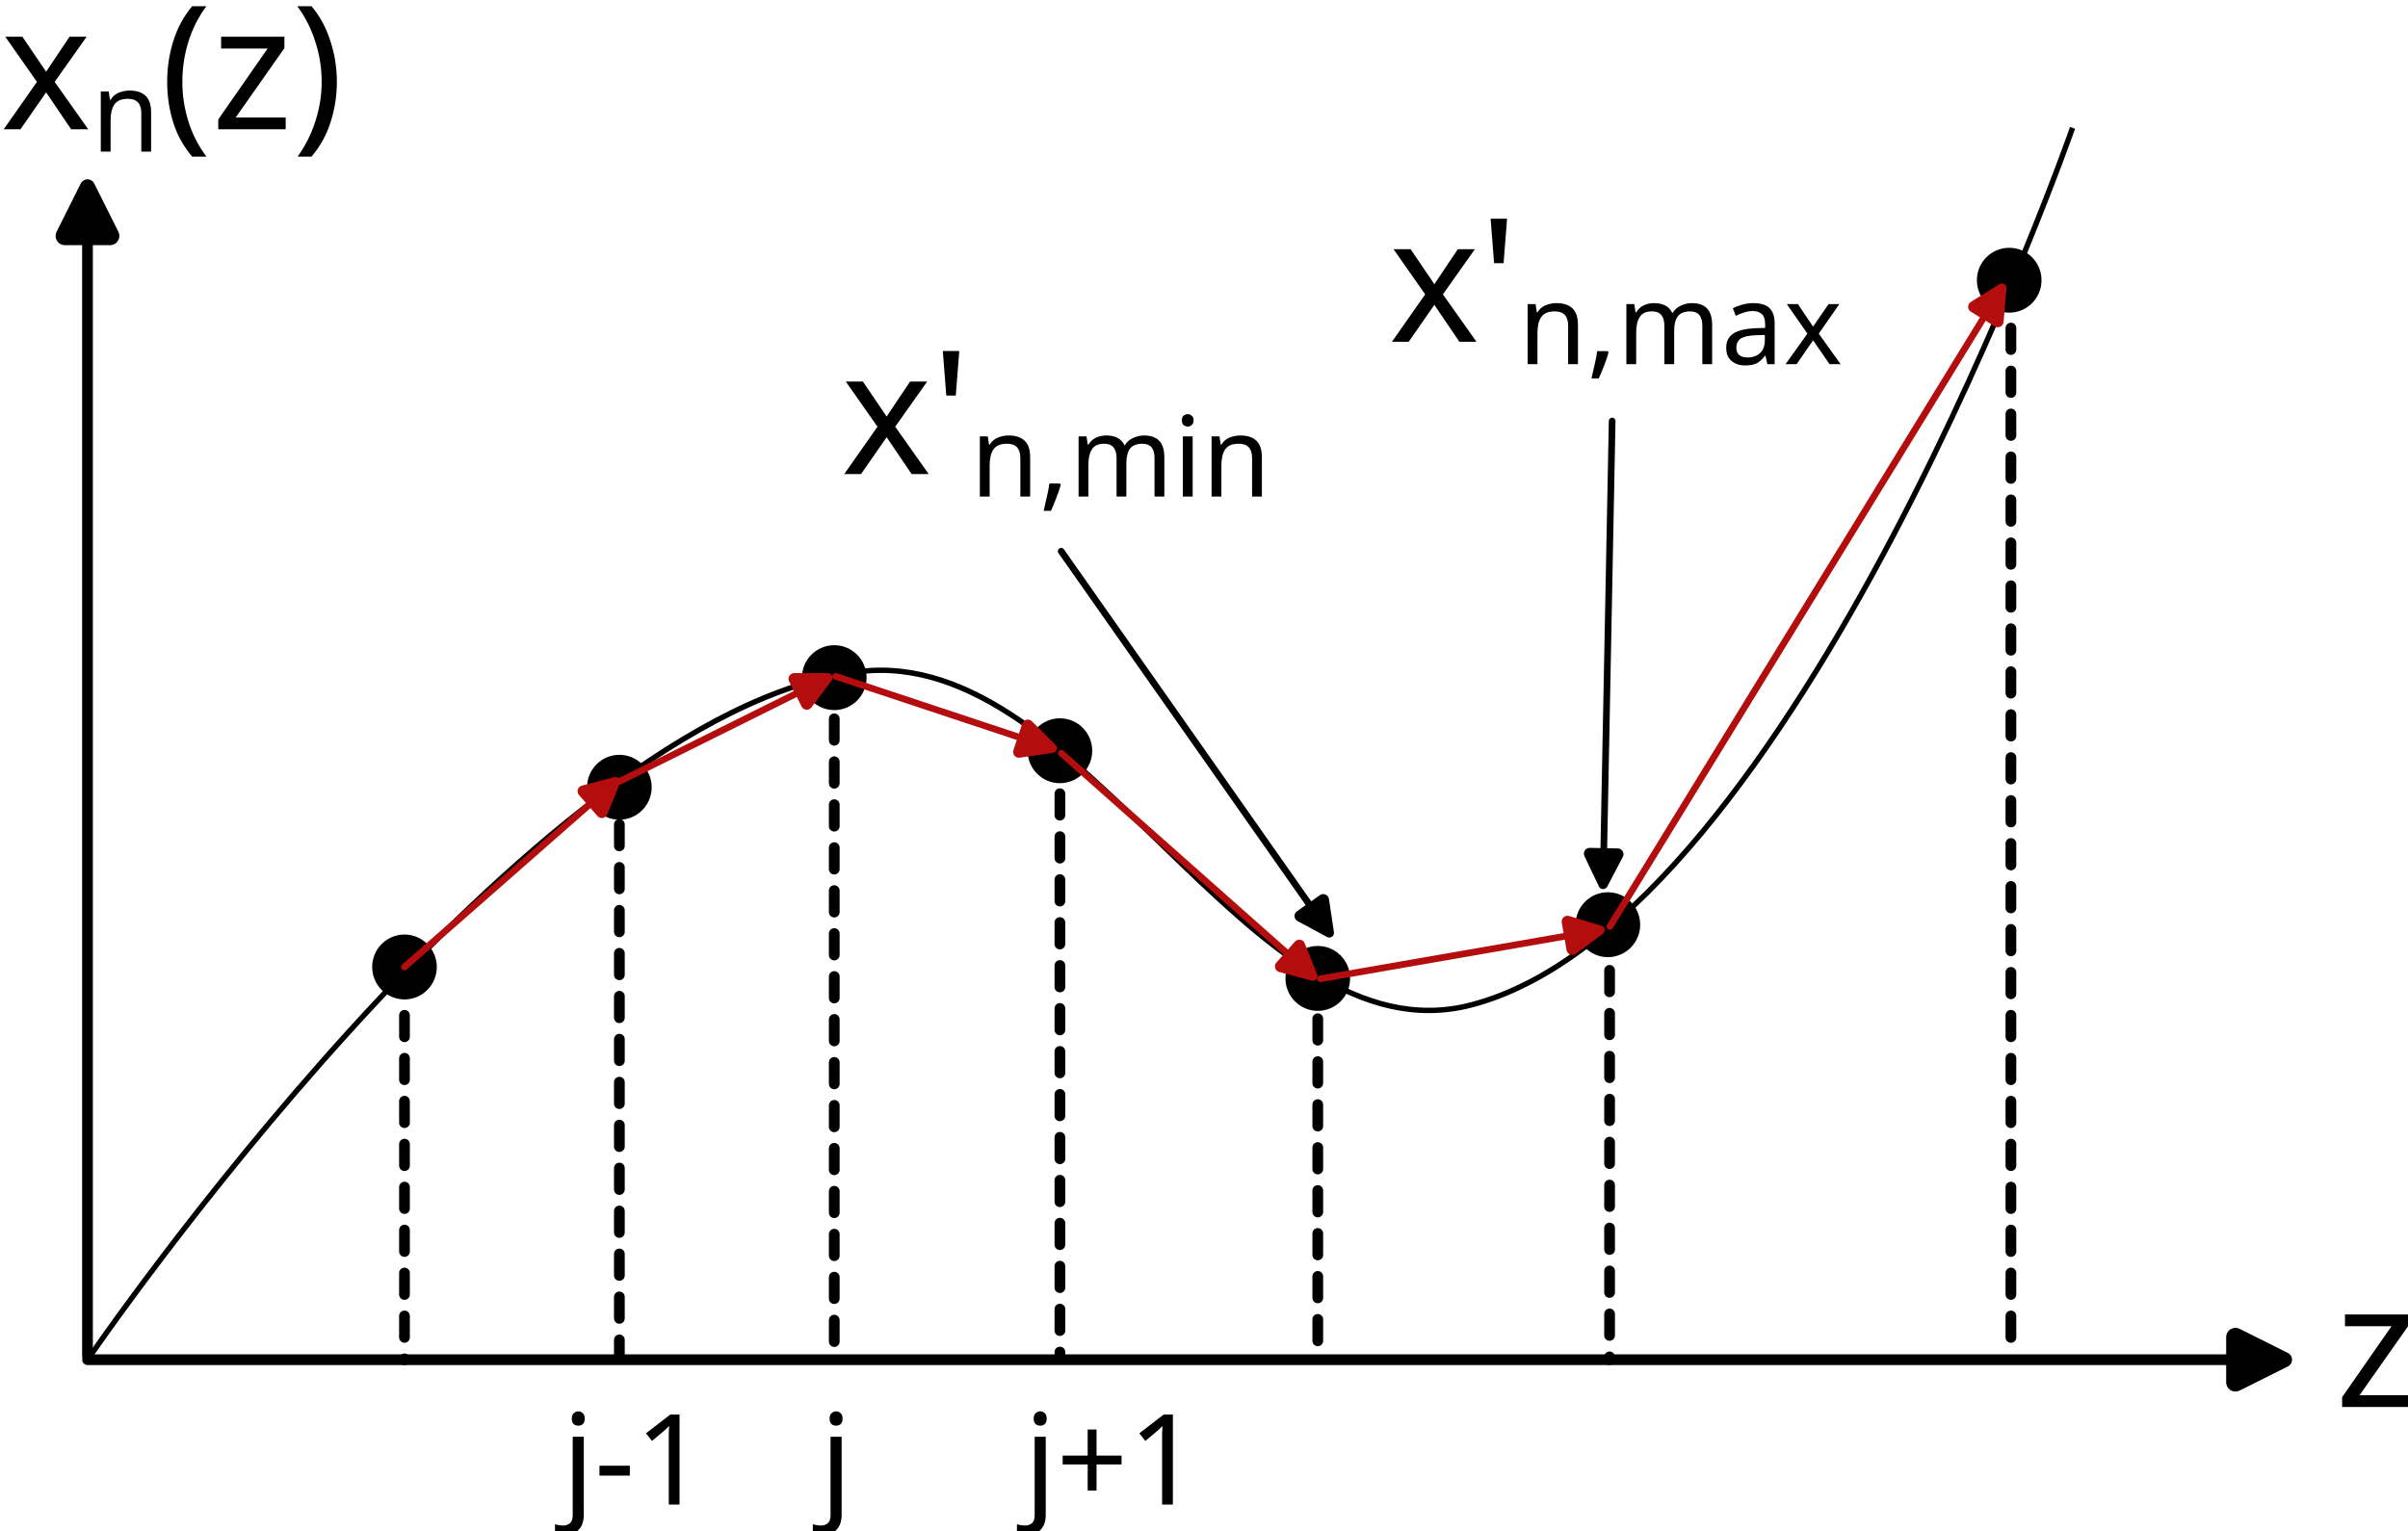
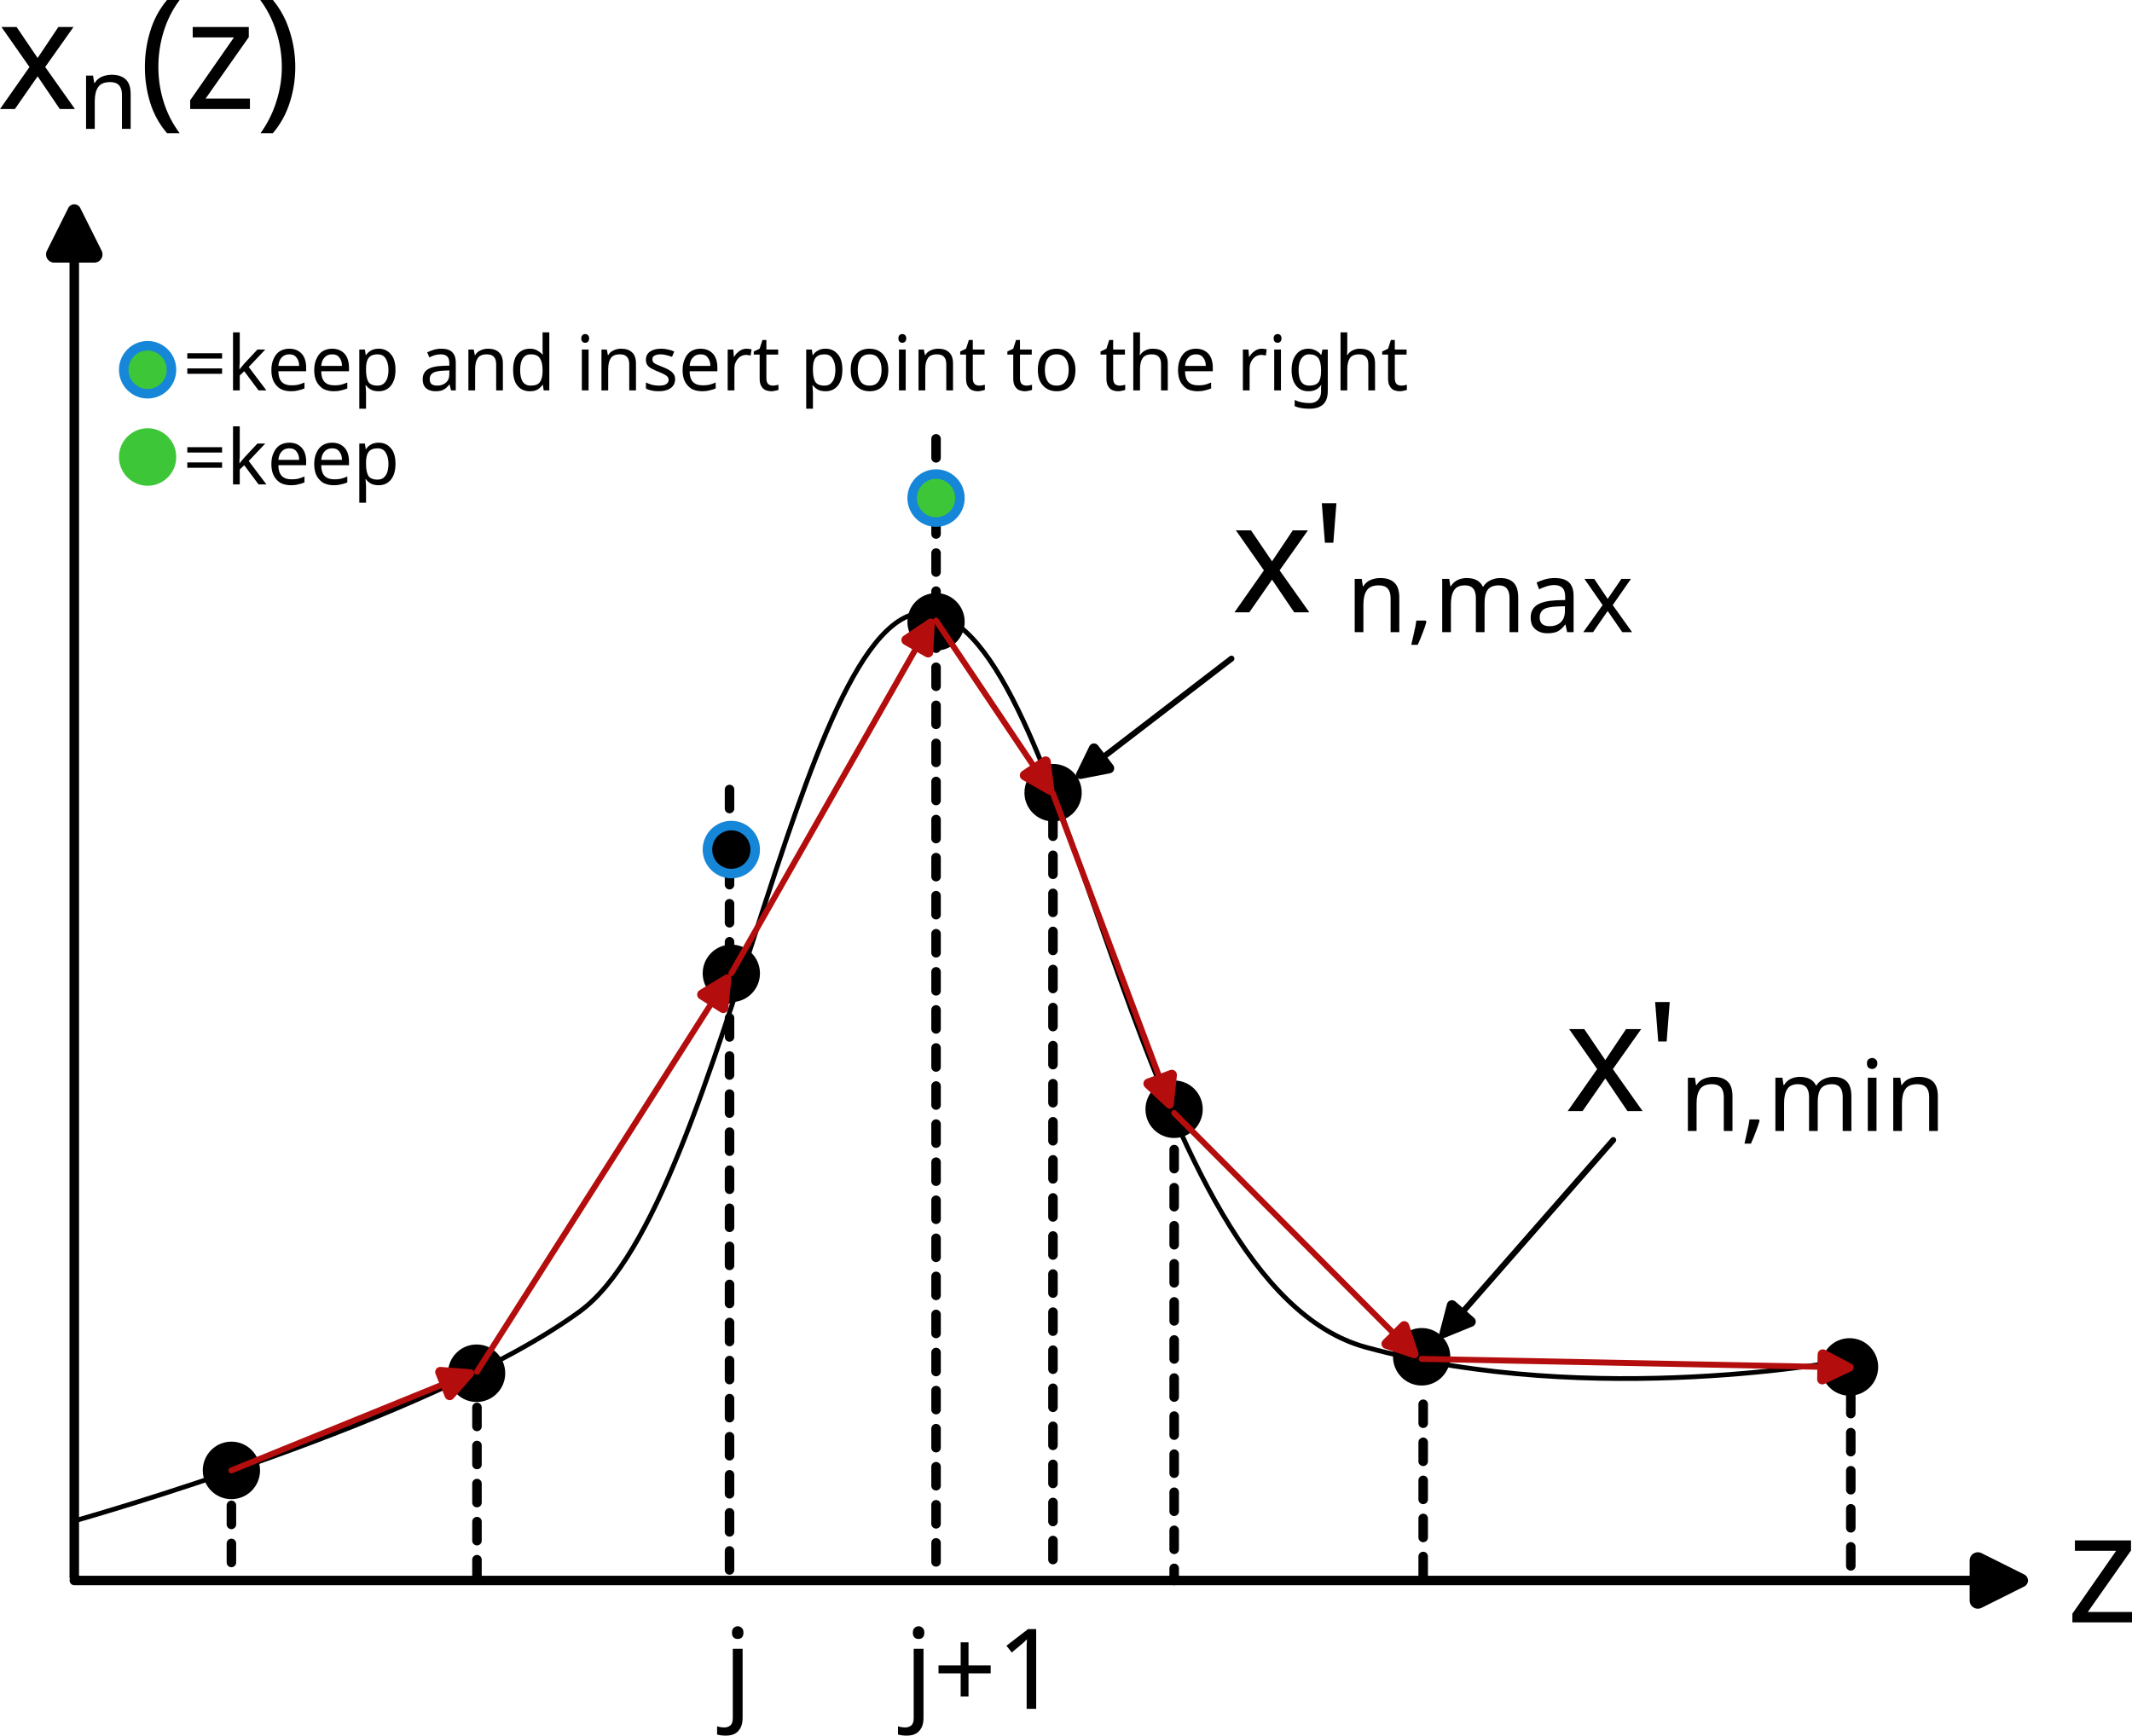
- <svg xmlns="http://www.w3.org/2000/svg" width="118.593mm" height="75.416mm" viewBox="0 0 118.593 75.416" version="1.1" id="svg1">
+ <svg xmlns="http://www.w3.org/2000/svg" width="118.481mm" height="96.476mm" viewBox="0 0 118.481 96.476" version="1.1" id="svg1">
  <defs id="defs1">
    <marker style="overflow:visible" id="RoundedArrow" refX="0" refY="0" orient="auto-start-reverse" markerWidth="1" markerHeight="1" viewBox="0 0 1 1" preserveAspectRatio="xMidYMid">
      <path transform="scale(0.7)" d="m -0.211,-4.106 6.422,3.211 a 1,1 90 0 1 0,1.789 L -0.211,4.106 A 1.236,1.236 31.717 0 1 -2,3 v -6 a 1.236,1.236 148.283 0 1 1.789,-1.106 z" style="fill:context-stroke;fill-rule:evenodd;stroke:none" id="path8" />
    </marker>
    <marker style="overflow:visible" id="RoundedArrow-1" refX="0" refY="0" orient="auto-start-reverse" markerWidth="1" markerHeight="1" viewBox="0 0 1 1" preserveAspectRatio="xMidYMid">
      <path transform="scale(0.7)" d="m -0.211,-4.106 6.422,3.211 a 1,1 90 0 1 0,1.789 L -0.211,4.106 A 1.236,1.236 31.717 0 1 -2,3 v -6 a 1.236,1.236 148.283 0 1 1.789,-1.106 z" style="fill:context-stroke;fill-rule:evenodd;stroke:none" id="path8-8" />
    </marker>
    <marker style="overflow:visible" id="RoundedArrow-8" refX="0" refY="0" orient="auto-start-reverse" markerWidth="1" markerHeight="1" viewBox="0 0 1 1" preserveAspectRatio="xMidYMid">
      <path transform="scale(0.7)" d="m -0.211,-4.106 6.422,3.211 a 1,1 90 0 1 0,1.789 L -0.211,4.106 A 1.236,1.236 31.717 0 1 -2,3 v -6 a 1.236,1.236 148.283 0 1 1.789,-1.106 z" style="fill:context-stroke;fill-rule:evenodd;stroke:none" id="path8-87" />
    </marker>
    <marker style="overflow:visible" id="RoundedArrow-8-2" refX="0" refY="0" orient="auto-start-reverse" markerWidth="1" markerHeight="1" viewBox="0 0 1 1" preserveAspectRatio="xMidYMid">
      <path transform="scale(0.7)" d="m -0.211,-4.106 6.422,3.211 a 1,1 90 0 1 0,1.789 L -0.211,4.106 A 1.236,1.236 31.717 0 1 -2,3 v -6 a 1.236,1.236 148.283 0 1 1.789,-1.106 z" style="fill:context-stroke;fill-rule:evenodd;stroke:none" id="path8-87-1" />
    </marker>
    <marker style="overflow:visible" id="RoundedArrow-8-2-9" refX="0" refY="0" orient="auto-start-reverse" markerWidth="1" markerHeight="1" viewBox="0 0 1 1" preserveAspectRatio="xMidYMid">
      <path transform="scale(0.7)" d="m -0.211,-4.106 6.422,3.211 a 1,1 90 0 1 0,1.789 L -0.211,4.106 A 1.236,1.236 31.717 0 1 -2,3 v -6 a 1.236,1.236 148.283 0 1 1.789,-1.106 z" style="fill:context-stroke;fill-rule:evenodd;stroke:none" id="path8-87-1-3" />
    </marker>
    <marker style="overflow:visible" id="RoundedArrow-8-2-9-8" refX="0" refY="0" orient="auto-start-reverse" markerWidth="1" markerHeight="1" viewBox="0 0 1 1" preserveAspectRatio="xMidYMid">
      <path transform="scale(0.7)" d="m -0.211,-4.106 6.422,3.211 a 1,1 90 0 1 0,1.789 L -0.211,4.106 A 1.236,1.236 31.717 0 1 -2,3 v -6 a 1.236,1.236 148.283 0 1 1.789,-1.106 z" style="fill:context-stroke;fill-rule:evenodd;stroke:none" id="path8-87-1-3-3" />
    </marker>
    <marker style="overflow:visible" id="RoundedArrow-8-2-9-6" refX="0" refY="0" orient="auto-start-reverse" markerWidth="1" markerHeight="1" viewBox="0 0 1 1" preserveAspectRatio="xMidYMid">
      <path transform="scale(0.7)" d="m -0.211,-4.106 6.422,3.211 a 1,1 90 0 1 0,1.789 L -0.211,4.106 A 1.236,1.236 31.717 0 1 -2,3 v -6 a 1.236,1.236 148.283 0 1 1.789,-1.106 z" style="fill:context-stroke;fill-rule:evenodd;stroke:none" id="path8-87-1-3-9" />
    </marker>
    <marker style="overflow:visible" id="RoundedArrow-81" refX="0" refY="0" orient="auto-start-reverse" markerWidth="1" markerHeight="1" viewBox="0 0 1 1" preserveAspectRatio="xMidYMid">
      <path transform="scale(0.7)" d="m -0.211,-4.106 6.422,3.211 a 1,1 90 0 1 0,1.789 L -0.211,4.106 A 1.236,1.236 31.717 0 1 -2,3 v -6 a 1.236,1.236 148.283 0 1 1.789,-1.106 z" style="fill:context-stroke;fill-rule:evenodd;stroke:none" id="path8-0" />
    </marker>
+     <marker style="overflow:visible" id="RoundedArrow-8-2-9-6-6" refX="0" refY="0" orient="auto-start-reverse" markerWidth="1" markerHeight="1" viewBox="0 0 1 1" preserveAspectRatio="xMidYMid">
+       <path transform="scale(0.7)" d="m -0.211,-4.106 6.422,3.211 a 1,1 90 0 1 0,1.789 L -0.211,4.106 A 1.236,1.236 31.717 0 1 -2,3 v -6 a 1.236,1.236 148.283 0 1 1.789,-1.106 z" style="fill:context-stroke;fill-rule:evenodd;stroke:none" id="path8-87-1-3-9-2" />
+     </marker>
  </defs>
-   <g id="layer1" transform="translate(-53.45519,-240.7616)">
-     <path style="fill:none;stroke:#000000;stroke-width:0.529;stroke-linecap:round;stroke-linejoin:round;stroke-miterlimit:4;stroke-dasharray:1.058, 1.058;stroke-dashoffset:0;stroke-opacity:1" d="m 73.376,288.664 v 19.084" id="path2985-9-8-0-4-1" />
-     <path style="fill:none;stroke:#000000;stroke-width:0.529;stroke-linecap:round;stroke-linejoin:round;stroke-miterlimit:4;stroke-dasharray:1.058, 1.058;stroke-dashoffset:0;stroke-opacity:1" d="m 83.959,279.262 v 28.221" id="path2985-9-8-0-4-3-2" />
-     <path style="fill:none;stroke:#000000;stroke-width:0.529;stroke-linecap:round;stroke-linejoin:round;stroke-miterlimit:4;stroke-dasharray:1.058, 1.058;stroke-dashoffset:0;stroke-opacity:1" d="m 94.542,274.057 v 33.691" id="path2985-9-8-0-4-3-6-0" />
-     <path style="fill:none;stroke:#000000;stroke-width:0.529;stroke-linecap:round;stroke-linejoin:round;stroke-miterlimit:4;stroke-dasharray:1.058, 1.058;stroke-dashoffset:0;stroke-opacity:1" d="m 105.655,277.747 v 29.736" id="path2985-9-8-0-4-3-6-8-1" />
-     <path style="fill:none;stroke:#000000;stroke-width:0.529;stroke-linecap:round;stroke-linejoin:round;stroke-miterlimit:4;stroke-dasharray:1.058, 1.058;stroke-dashoffset:0;stroke-opacity:1" d="m 118.355,288.832 v 18.652" id="path2985-9-8-0-4-3-6-8-9-3" />
-     <path style="fill:none;stroke:#000000;stroke-width:0.529;stroke-linecap:round;stroke-linejoin:round;stroke-miterlimit:4;stroke-dasharray:1.058, 1.058;stroke-dashoffset:0;stroke-opacity:1" d="m 132.726,286.449 v 21.299" id="path2985-9-8-0-4-3-6-8-9-6-0" />
-     <path style="fill:none;stroke:#000000;stroke-width:0.329;stroke-linecap:round;stroke-linejoin:round;stroke-miterlimit:4;stroke-dasharray:none;stroke-dashoffset:0;stroke-opacity:1;marker-start:url(#RoundedArrow)" d="m 132.433,283.006 0.42,-21.503" id="path2985-9-8-0-4-3-6-8-9-6-0-3" />
-     <path style="fill:none;stroke:#000000;stroke-width:0.329;stroke-linecap:round;stroke-linejoin:round;stroke-miterlimit:4;stroke-dasharray:none;stroke-dashoffset:0;stroke-opacity:1;marker-start:url(#RoundedArrow-81)" d="M 118.16,285.635 105.719,267.919" id="path2985-9-8-0-4-3-6-8-9-6-0-3-5" />
+   <g id="layer1" transform="translate(-53.63607,-219.9006)">
+     <path style="fill:none;stroke:#000000;stroke-width:0.265px;stroke-linecap:butt;stroke-linejoin:miter;stroke-opacity:1" d="m 57.8,304.426 c 0,0 19.669,-5.523 28.047,-11.625 8.377,-6.102 12.458,-41.682 20.104,-38.673 7.646,3.009 10.923,37.197 23.59,40.656 12.667,3.459 26.854,0.694 26.854,0.694" id="path1" />
+     <path style="fill:none;stroke:#000000;stroke-width:0.529;stroke-linecap:round;stroke-linejoin:round;stroke-miterlimit:4;stroke-dasharray:1.058, 1.058;stroke-dashoffset:0;stroke-opacity:1" d="m 66.496,301.456 v 6.087" id="path2985-9-8-0-4-1" />
+     <path style="fill:none;stroke:#000000;stroke-width:0.529;stroke-linecap:round;stroke-linejoin:round;stroke-miterlimit:4;stroke-dasharray:1.058, 1.058;stroke-dashoffset:0;stroke-opacity:1" d="m 80.143,296.012 v 11.812" id="path2985-9-8-0-4-3-2" />
+     <path style="fill:none;stroke:#000000;stroke-width:0.529;stroke-linecap:round;stroke-linejoin:round;stroke-miterlimit:4;stroke-dasharray:1.058, 1.058;stroke-dashoffset:0;stroke-opacity:1" d="m 94.178,263.784 v 43.749" id="path2985-9-8-0-4-3-6-0" />
+     <path style="fill:none;stroke:#000000;stroke-width:0.529;stroke-linecap:round;stroke-linejoin:round;stroke-miterlimit:4;stroke-dasharray:1.058, 1.058;stroke-dashoffset:0;stroke-opacity:1" d="m 105.655,244.292 v 63.188" id="path2985-9-8-0-4-3-6-8-1" />
+     <path style="fill:none;stroke:#000000;stroke-width:0.529;stroke-linecap:round;stroke-linejoin:round;stroke-miterlimit:4;stroke-dasharray:1.058, 1.058;stroke-dashoffset:0;stroke-opacity:1" d="m 118.888,281.682 v 26.066" id="path2985-9-8-0-4-3-6-8-9-3" />
+     <path style="fill:none;stroke:#000000;stroke-width:0.529;stroke-linecap:round;stroke-linejoin:round;stroke-miterlimit:4;stroke-dasharray:1.058, 1.058;stroke-dashoffset:0.741;stroke-opacity:1" d="m 112.152,263.948 v 43.59" id="path2985-9-8-0-4-3-6-8-9-3-3" />
+     <path style="fill:none;stroke:#000000;stroke-width:0.529;stroke-linecap:round;stroke-linejoin:round;stroke-miterlimit:4;stroke-dasharray:1.058, 1.058;stroke-dashoffset:0;stroke-opacity:1" d="m 132.726,297.95 v 9.939" id="path2985-9-8-0-4-3-6-8-9-6-0" />
+     <path style="fill:none;stroke:#000000;stroke-width:0.329;stroke-linecap:round;stroke-linejoin:round;stroke-miterlimit:4;stroke-dasharray:none;stroke-dashoffset:0;stroke-opacity:1;marker-start:url(#RoundedArrow)" d="m 134.728,293.04 8.559,-9.774" id="path2985-9-8-0-4-3-6-8-9-6-0-3" />
+     <path style="fill:none;stroke:#000000;stroke-width:0.329;stroke-linecap:round;stroke-linejoin:round;stroke-miterlimit:4;stroke-dasharray:none;stroke-dashoffset:0;stroke-opacity:1;marker-start:url(#RoundedArrow-81)" d="m 114.711,262.161 7.361,-5.653" id="path2985-9-8-0-4-3-6-8-9-6-0-3-5" />
    <text id="text4421-6-2-2-1-1-5-0-9-3" y="314.091" x="94.067" style="font-style:normal;font-variant:normal;font-weight:normal;font-stretch:normal;font-size:1.862px;line-height:0%;font-family:'Century Gothic';-inkscape-font-specification:'Century Gothic';letter-spacing:0px;word-spacing:0px;fill:#000000;fill-opacity:1;stroke:none;stroke-width:0.548" xml:space="preserve" transform="scale(0.9974829,1.002523)">
      <tspan y="314.091" x="94.067" id="tspan4423-1-3-2-6-1-8-8-0-1" style="font-size:6.208px;line-height:1.25;stroke-width:0.548">j</tspan>
    </text>
-     <ellipse style="fill:#000000;fill-opacity:1;fill-rule:evenodd;stroke:#000000;stroke-width:0.529;stroke-linecap:round;stroke-linejoin:round;stroke-miterlimit:4;stroke-dasharray:none;stroke-dashoffset:0;stroke-opacity:1" id="path3755-74-0-9-8-4-2-1-44" cx="73.376" cy="288.4" rx="1.327" ry="1.334" />
-     <ellipse style="fill:#000000;fill-opacity:1;fill-rule:evenodd;stroke:#000000;stroke-width:0.529;stroke-linecap:round;stroke-linejoin:round;stroke-miterlimit:4;stroke-dasharray:none;stroke-dashoffset:0;stroke-opacity:1" id="path3755-74-0-9-8-4-2-1-4-4" cx="83.959" cy="279.546" rx="1.327" ry="1.334" />
-     <ellipse style="fill:#000000;fill-opacity:1;fill-rule:evenodd;stroke:#000000;stroke-width:0.529;stroke-linecap:round;stroke-linejoin:round;stroke-miterlimit:4;stroke-dasharray:none;stroke-dashoffset:0;stroke-opacity:1" id="path3755-74-0-9-8-4-2-1-4-6-4" cx="94.542" cy="274.146" rx="1.327" ry="1.334" />
-     <ellipse style="fill:#000000;fill-opacity:1;fill-rule:evenodd;stroke:#000000;stroke-width:0.529;stroke-linecap:round;stroke-linejoin:round;stroke-miterlimit:4;stroke-dasharray:none;stroke-dashoffset:0;stroke-opacity:1" id="path3755-74-0-9-8-4-2-1-4-6-3-3" cx="105.655" cy="277.747" rx="1.327" ry="1.334" />
-     <ellipse style="fill:#000000;fill-opacity:1;fill-rule:evenodd;stroke:#000000;stroke-width:0.529;stroke-linecap:round;stroke-linejoin:round;stroke-miterlimit:4;stroke-dasharray:none;stroke-dashoffset:0;stroke-opacity:1" id="path3755-74-0-9-8-4-2-1-4-6-3-9-1" cx="118.355" cy="288.963" rx="1.327" ry="1.334" />
-     <ellipse style="fill:#000000;fill-opacity:1;fill-rule:evenodd;stroke:#000000;stroke-width:0.529;stroke-linecap:round;stroke-linejoin:round;stroke-miterlimit:4;stroke-dasharray:none;stroke-dashoffset:0;stroke-opacity:1" id="path3755-74-0-9-8-4-2-1-4-6-3-9-0-8" cx="132.642" cy="286.317" rx="1.327" ry="1.334" />
-     <path style="fill:none;stroke:#000000;stroke-width:0.529;stroke-linecap:round;stroke-linejoin:round;stroke-miterlimit:4;stroke-dasharray:1.058, 1.058;stroke-dashoffset:0;stroke-opacity:1" d="m 152.492,254.808 v 52.411" id="path2985-9-8-0-4-3-6-8-9-6-9-7" />
-     <ellipse style="fill:#000000;fill-opacity:1;fill-rule:evenodd;stroke:#000000;stroke-width:0.529;stroke-linecap:round;stroke-linejoin:round;stroke-miterlimit:4;stroke-dasharray:none;stroke-dashoffset:0;stroke-opacity:1" id="path3755-74-0-9-8-4-2-1-4-6-3-9-0-3-4" cx="152.408" cy="254.567" rx="1.327" ry="1.334" />
+     <ellipse style="fill:#000000;fill-opacity:1;fill-rule:evenodd;stroke:#000000;stroke-width:0.529;stroke-linecap:round;stroke-linejoin:round;stroke-miterlimit:4;stroke-dasharray:none;stroke-dashoffset:0;stroke-opacity:1" id="path3755-74-0-9-8-4-2-1-44" cx="66.496" cy="301.629" rx="1.327" ry="1.334" />
+     <ellipse style="fill:#000000;fill-opacity:1;fill-rule:evenodd;stroke:#000000;stroke-width:0.529;stroke-linecap:round;stroke-linejoin:round;stroke-miterlimit:4;stroke-dasharray:none;stroke-dashoffset:0;stroke-opacity:1" id="path3755-74-0-9-8-4-2-1-4-4" cx="80.122" cy="296.228" rx="1.327" ry="1.334" />
+     <ellipse style="fill:#000000;fill-opacity:1;fill-rule:evenodd;stroke:#000000;stroke-width:0.529;stroke-linecap:round;stroke-linejoin:round;stroke-miterlimit:4;stroke-dasharray:none;stroke-dashoffset:0;stroke-opacity:1" id="path3755-74-0-9-8-4-2-1-4-6-4" cx="94.278" cy="274.002" rx="1.327" ry="1.334" />
+     <ellipse style="fill:#000000;fill-opacity:1;fill-rule:evenodd;stroke:#1586d8;stroke-width:0.529;stroke-linecap:round;stroke-linejoin:round;stroke-miterlimit:4;stroke-dasharray:none;stroke-dashoffset:0;stroke-opacity:1" id="path3755-74-0-9-8-4-2-1-4-6-4-3" cx="94.278" cy="267.122" rx="1.327" ry="1.334" />
+     <ellipse style="fill:#000000;fill-opacity:1;fill-rule:evenodd;stroke:#000000;stroke-width:0.529;stroke-linecap:round;stroke-linejoin:round;stroke-miterlimit:4;stroke-dasharray:none;stroke-dashoffset:0;stroke-opacity:1" id="path3755-74-0-9-8-4-2-1-4-6-3-3" cx="105.655" cy="254.463" rx="1.327" ry="1.334" />
+     <ellipse style="fill:#3ec639;fill-opacity:1;fill-rule:evenodd;stroke:#1586d8;stroke-width:0.529;stroke-linecap:round;stroke-linejoin:round;stroke-miterlimit:4;stroke-dasharray:none;stroke-dashoffset:0;stroke-opacity:1" id="path3755-74-0-9-8-4-2-1-4-6-3-3-2" cx="105.655" cy="247.584" rx="1.327" ry="1.334" />
+     <ellipse style="fill:#000000;fill-opacity:1;fill-rule:evenodd;stroke:#000000;stroke-width:0.529;stroke-linecap:round;stroke-linejoin:round;stroke-miterlimit:4;stroke-dasharray:none;stroke-dashoffset:0;stroke-opacity:1" id="path3755-74-0-9-8-4-2-1-4-6-3-9-1" cx="118.884" cy="281.554" rx="1.327" ry="1.334" />
+     <ellipse style="fill:#000000;fill-opacity:1;fill-rule:evenodd;stroke:#000000;stroke-width:0.529;stroke-linecap:round;stroke-linejoin:round;stroke-miterlimit:4;stroke-dasharray:none;stroke-dashoffset:0;stroke-opacity:1" id="path3755-74-0-9-8-4-2-1-4-6-3-9-1-2" cx="112.159" cy="263.959" rx="1.327" ry="1.334" />
+     <ellipse style="fill:#000000;fill-opacity:1;fill-rule:evenodd;stroke:#000000;stroke-width:0.529;stroke-linecap:round;stroke-linejoin:round;stroke-miterlimit:4;stroke-dasharray:none;stroke-dashoffset:0;stroke-opacity:1" id="path3755-74-0-9-8-4-2-1-4-6-3-9-0-8" cx="132.642" cy="295.313" rx="1.327" ry="1.334" />
+     <ellipse style="fill:#000000;fill-opacity:1;fill-rule:evenodd;stroke:#000000;stroke-width:0.529;stroke-linecap:round;stroke-linejoin:round;stroke-miterlimit:4;stroke-dasharray:none;stroke-dashoffset:0;stroke-opacity:1" id="path3755-74-0-9-8-4-2-1-4-6-3-9-0-8-6" cx="156.42" cy="295.878" rx="1.327" ry="1.334" />
+     <path style="fill:none;stroke:#000000;stroke-width:0.529;stroke-linecap:round;stroke-linejoin:round;stroke-miterlimit:4;stroke-dasharray:1.058, 1.058;stroke-dashoffset:0;stroke-opacity:1" d="m 156.49,295.298 v 12.368" id="path2985-9-8-0-4-3-6-8-9-6-9-7" />
    <path style="fill:none;stroke:#000000;stroke-width:0.529;stroke-linecap:round;stroke-linejoin:round;stroke-miterlimit:4;stroke-dasharray:none;stroke-opacity:1;marker-start:url(#RoundedArrow-1)" d="M 163.834,307.748 H 57.768" id="path2985-7-3-1" />
-     <path style="fill:none;stroke:#000000;stroke-width:0.529;stroke-linecap:round;stroke-linejoin:round;stroke-miterlimit:4;stroke-dasharray:none;stroke-opacity:1;marker-start:url(#RoundedArrow-1)" d="m 57.764,252.1 v 55.46" id="path2985-7-3-7-9" />
-     <path style="fill:none;stroke:#000000;stroke-width:0.265px;stroke-linecap:butt;stroke-linejoin:miter;stroke-opacity:1" d="m 57.768,307.748 c 0,0 21.774,-31.924 38.013,-33.901 11.145,-1.356 19.202,19.255 30.115,16.427 16.004,-4.147 29.632,-43.216 29.632,-43.216" id="path2" />
+     <path style="fill:none;stroke:#000000;stroke-width:0.529;stroke-linecap:round;stroke-linejoin:round;stroke-miterlimit:4;stroke-dasharray:none;stroke-opacity:1;marker-start:url(#RoundedArrow-1)" d="m 57.764,233.758 v 73.801" id="path2985-7-3-7-9" />
    <text id="text4421-6-2-2-1-1-5-0-0-9" y="309.297" x="168.902" style="font-style:normal;font-variant:normal;font-weight:normal;font-stretch:normal;font-size:8.467px;line-height:0%;font-family:'Century Gothic';-inkscape-font-specification:'Century Gothic';letter-spacing:0px;word-spacing:0px;fill:#000000;fill-opacity:1;stroke:none;stroke-width:0.548" xml:space="preserve" transform="scale(0.9974829,1.002523)">
      <tspan y="309.297" x="168.902" id="tspan4423-1-3-2-6-1-8-8-1-85" style="font-size:8.467px;line-height:1.25;stroke-width:0.548">z</tspan>
    </text>
-     <text id="text4421-6-2-2-1-1-5-0-0-0-6" y="246.506" x="53.619" style="font-style:normal;font-variant:normal;font-weight:normal;font-stretch:normal;font-size:8.467px;line-height:0%;font-family:'Century Gothic';-inkscape-font-specification:'Century Gothic';letter-spacing:0px;word-spacing:0px;fill:#000000;fill-opacity:1;stroke:none;stroke-width:0.548" xml:space="preserve" transform="scale(0.9974829,1.002523)">
-       <tspan y="246.506" x="53.619" id="tspan4423-1-3-2-6-1-8-8-1-8-9" style="font-size:8.467px;line-height:1.25;stroke-width:0.548">x<tspan style="font-size:65%;baseline-shift:sub" id="tspan1">n</tspan>(z)</tspan>
+     <text id="text4421-6-2-2-1-1-5-0-0-0-6" y="225.392" x="53.619" style="font-style:normal;font-variant:normal;font-weight:normal;font-stretch:normal;font-size:8.467px;line-height:0%;font-family:'Century Gothic';-inkscape-font-specification:'Century Gothic';letter-spacing:0px;word-spacing:0px;fill:#000000;fill-opacity:1;stroke:none;stroke-width:0.548" xml:space="preserve" transform="scale(0.9974829,1.002523)">
+       <tspan y="225.392" x="53.619" id="tspan4423-1-3-2-6-1-8-8-1-8-9" style="font-size:8.467px;line-height:1.25;stroke-width:0.548">x<tspan style="font-size:65%;baseline-shift:sub" id="tspan1">n</tspan>(z)</tspan>
    </text>
-     <text id="text4421-6-2-2-1-1-5-0-0-5-3" y="256.95" x="122.162" style="font-style:normal;font-variant:normal;font-weight:normal;font-stretch:normal;font-size:8.467px;line-height:0%;font-family:'Century Gothic';-inkscape-font-specification:'Century Gothic';letter-spacing:0px;word-spacing:0px;fill:#000000;fill-opacity:1;stroke:none;stroke-width:0.548" xml:space="preserve" transform="scale(0.9974829,1.002523)">
-       <tspan y="256.95" x="122.162" id="tspan4423-1-3-2-6-1-8-8-1-4-6" style="font-size:8.467px;line-height:1.25;stroke-width:0.548">x'<tspan style="font-size:65%;baseline-shift:sub" id="tspan2-8">n,max</tspan>
+     <text id="text4421-6-2-2-1-1-5-0-0-5-3" y="253.296" x="122.392" style="font-style:normal;font-variant:normal;font-weight:normal;font-stretch:normal;font-size:8.467px;line-height:0%;font-family:'Century Gothic';-inkscape-font-specification:'Century Gothic';letter-spacing:0px;word-spacing:0px;fill:#000000;fill-opacity:1;stroke:none;stroke-width:0.548" xml:space="preserve" transform="scale(0.9974829,1.002523)">
+       <tspan y="253.296" x="122.392" id="tspan4423-1-3-2-6-1-8-8-1-4-6" style="font-size:8.467px;line-height:1.25;stroke-width:0.548">x'<tspan style="font-size:65%;baseline-shift:sub" id="tspan2-8">n,max</tspan>
      </tspan>
    </text>
-     <text id="text4421-6-2-2-1-1-5-0-0-5-8-4" y="263.453" x="95.117" style="font-style:normal;font-variant:normal;font-weight:normal;font-stretch:normal;font-size:8.467px;line-height:0%;font-family:'Century Gothic';-inkscape-font-specification:'Century Gothic';letter-spacing:0px;word-spacing:0px;fill:#000000;fill-opacity:1;stroke:none;stroke-width:0.548" xml:space="preserve" transform="scale(0.9974829,1.002523)">
-       <tspan y="263.453" x="95.117" id="tspan4423-1-3-2-6-1-8-8-1-4-8-8" style="font-size:8.467px;line-height:1.25;stroke-width:0.548">x'<tspan style="font-size:65%;baseline-shift:sub" id="tspan2">n,min</tspan>
+     <text id="text4421-6-2-2-1-1-5-0-0-5-8-4" y="280.951" x="140.957" style="font-style:normal;font-variant:normal;font-weight:normal;font-stretch:normal;font-size:8.467px;line-height:0%;font-family:'Century Gothic';-inkscape-font-specification:'Century Gothic';letter-spacing:0px;word-spacing:0px;fill:#000000;fill-opacity:1;stroke:none;stroke-width:0.548" xml:space="preserve" transform="scale(0.9974829,1.002523)">
+       <tspan y="280.951" x="140.957" id="tspan4423-1-3-2-6-1-8-8-1-4-8-8" style="font-size:8.467px;line-height:1.25;stroke-width:0.548">x'<tspan style="font-size:65%;baseline-shift:sub" id="tspan2">n,min</tspan>
      </tspan>
-     </text>
-     <text id="text4421-6-2-2-1-1-42-4-0" y="314.091" x="81.335" style="font-style:normal;font-variant:normal;font-weight:normal;font-stretch:normal;font-size:1.862px;line-height:0%;font-family:'Century Gothic';-inkscape-font-specification:'Century Gothic';letter-spacing:0px;word-spacing:0px;fill:#000000;fill-opacity:1;stroke:none;stroke-width:0.548" xml:space="preserve" transform="scale(0.9974829,1.002523)">
-       <tspan y="314.091" x="81.335" id="tspan4423-1-3-2-6-1-12-5-2" style="font-size:6.208px;line-height:1.25;stroke-width:0.548">j-1</tspan>
    </text>
    <text id="text4421-6-2-2-1-1-4-0-4-7" y="314.091" x="104.146" style="font-style:normal;font-variant:normal;font-weight:normal;font-stretch:normal;font-size:1.862px;line-height:0%;font-family:'Century Gothic';-inkscape-font-specification:'Century Gothic';letter-spacing:0px;word-spacing:0px;fill:#000000;fill-opacity:1;stroke:none;stroke-width:0.548" xml:space="preserve" transform="scale(0.9974829,1.002523)">
      <tspan y="314.091" x="104.146" id="tspan4423-1-3-2-6-1-1-3-0-7" style="font-size:6.208px;line-height:1.25;stroke-width:0.548">j+1</tspan>
    </text>
-     <path style="fill:none;stroke:#b40d0d;stroke-width:0.329;stroke-linecap:round;stroke-linejoin:round;stroke-miterlimit:4;stroke-dasharray:none;stroke-dashoffset:0;stroke-opacity:1;marker-start:url(#RoundedArrow)" d="m 82.773,280.144 -9.397,8.255" id="path2985-9-8-0-4-1-4" />
-     <path style="fill:none;stroke:#b40d0d;stroke-width:0.329;stroke-linecap:round;stroke-linejoin:round;stroke-miterlimit:4;stroke-dasharray:none;stroke-dashoffset:0;stroke-opacity:1;marker-start:url(#RoundedArrow-8)" d="m 93.038,274.746 -9.079,4.516" id="path2985-9-8-0-4-1-4-9" />
-     <path style="fill:none;stroke:#b40d0d;stroke-width:0.329;stroke-linecap:round;stroke-linejoin:round;stroke-miterlimit:4;stroke-dasharray:none;stroke-dashoffset:0;stroke-opacity:1;marker-start:url(#RoundedArrow-8-2)" d="m 104.022,277.206 -9.41,-3.124" id="path2985-9-8-0-4-1-4-9-3" />
-     <path style="fill:none;stroke:#b40d0d;stroke-width:0.329;stroke-linecap:round;stroke-linejoin:round;stroke-miterlimit:4;stroke-dasharray:none;stroke-dashoffset:0;stroke-opacity:1;marker-start:url(#RoundedArrow-8-2-9)" d="M 117.119,287.971 105.725,277.869" id="path2985-9-8-0-4-1-4-9-3-2" />
-     <path style="fill:none;stroke:#b40d0d;stroke-width:0.329;stroke-linecap:round;stroke-linejoin:round;stroke-miterlimit:4;stroke-dasharray:none;stroke-dashoffset:0;stroke-opacity:1;marker-start:url(#RoundedArrow-8-2-9-8)" d="m 130.944,286.813 -12.452,2.168" id="path2985-9-8-0-4-1-4-9-3-2-2" />
-     <path style="fill:none;stroke:#b40d0d;stroke-width:0.329;stroke-linecap:round;stroke-linejoin:round;stroke-miterlimit:4;stroke-dasharray:none;stroke-dashoffset:0;stroke-opacity:1;marker-start:url(#RoundedArrow-8-2-9-6)" d="m 151.35,256.088 -18.604,30.313" id="path2985-9-8-0-4-1-4-9-3-2-27" />
+     <path style="fill:none;stroke:#b40d0d;stroke-width:0.329;stroke-linecap:round;stroke-linejoin:round;stroke-miterlimit:4;stroke-dasharray:none;stroke-dashoffset:0;stroke-opacity:1;marker-start:url(#RoundedArrow)" d="m 78.528,296.735 -12.032,4.895" id="path2985-9-8-0-4-1-4" />
+     <path style="fill:none;stroke:#b40d0d;stroke-width:0.329;stroke-linecap:round;stroke-linejoin:round;stroke-miterlimit:4;stroke-dasharray:none;stroke-dashoffset:0;stroke-opacity:1;marker-start:url(#RoundedArrow-8)" d="M 93.34,275.404 80.143,296.142" id="path2985-9-8-0-4-1-4-9" />
+     <path style="fill:none;stroke:#b40d0d;stroke-width:0.329;stroke-linecap:round;stroke-linejoin:round;stroke-miterlimit:4;stroke-dasharray:none;stroke-dashoffset:0;stroke-opacity:1;marker-start:url(#RoundedArrow-8-2)" d="M 104.7,255.665 94.278,274.002" id="path2985-9-8-0-4-1-4-9-3" />
+     <path style="fill:none;stroke:#b40d0d;stroke-width:0.329;stroke-linecap:round;stroke-linejoin:round;stroke-miterlimit:4;stroke-dasharray:none;stroke-dashoffset:0;stroke-opacity:1;marker-start:url(#RoundedArrow-8-2-9)" d="m 111.267,262.757 -5.613,-8.365" id="path2985-9-8-0-4-1-4-9-3-2" />
+     <path style="fill:none;stroke:#b40d0d;stroke-width:0.329;stroke-linecap:round;stroke-linejoin:round;stroke-miterlimit:4;stroke-dasharray:none;stroke-dashoffset:0;stroke-opacity:1;marker-start:url(#RoundedArrow-8-2-9-8)" d="m 118.171,280.052 -6.019,-16.05" id="path2985-9-8-0-4-1-4-9-3-2-2" />
+     <path style="fill:none;stroke:#b40d0d;stroke-width:0.329;stroke-linecap:round;stroke-linejoin:round;stroke-miterlimit:4;stroke-dasharray:none;stroke-dashoffset:0;stroke-opacity:1;marker-start:url(#RoundedArrow-8-2-9-6)" d="m 155.093,295.878 -22.451,-0.448" id="path2985-9-8-0-4-1-4-9-3-2-27" />
+     <path style="fill:none;stroke:#b40d0d;stroke-width:0.329;stroke-linecap:round;stroke-linejoin:round;stroke-miterlimit:4;stroke-dasharray:none;stroke-dashoffset:0;stroke-opacity:1;marker-start:url(#RoundedArrow-8-2-9-6-6)" d="M 131.306,294.229 118.888,281.763" id="path2985-9-8-0-4-1-4-9-3-2-27-1" />
+     <text id="text4421-6-2-2-1-1-1-1-4" y="246.207" x="63.972" style="font-style:normal;font-variant:normal;font-weight:normal;font-stretch:normal;font-size:4.233px;line-height:0%;font-family:'Century Gothic';-inkscape-font-specification:'Century Gothic';letter-spacing:0px;word-spacing:0px;fill:#000000;fill-opacity:1;stroke:none;stroke-width:0.548" xml:space="preserve" transform="scale(0.9974829,1.002523)">
+       <tspan y="246.207" x="63.972" id="tspan4423-1-3-2-6-1-7-7-1" style="font-size:4.233px;line-height:1.25;stroke-width:0.548">=keep</tspan>
+     </text>
+     <text id="text4421-6-2-2-1-1-1-1-4-7" y="240.994" x="63.972" style="font-style:normal;font-variant:normal;font-weight:normal;font-stretch:normal;font-size:4.233px;line-height:0%;font-family:'Century Gothic';-inkscape-font-specification:'Century Gothic';letter-spacing:0px;word-spacing:0px;fill:#000000;fill-opacity:1;stroke:none;stroke-width:0.548" xml:space="preserve" transform="scale(0.9974829,1.002523)">
+       <tspan y="240.994" x="63.972" id="tspan4423-1-3-2-6-1-7-7-1-7" style="font-size:4.233px;line-height:1.25;stroke-width:0.548">=keep and insert point to the right</tspan>
+     </text>
+     <ellipse style="fill:#3ec639;fill-opacity:1;fill-rule:evenodd;stroke:#3ec639;stroke-width:0.529;stroke-linecap:round;stroke-linejoin:round;stroke-miterlimit:4;stroke-dasharray:none;stroke-dashoffset:0;stroke-opacity:1" id="path3755-74-0-9-8-2-9-6" cx="61.839" cy="245.302" rx="1.327" ry="1.334" />
+     <ellipse style="fill:#3ec639;fill-opacity:1;fill-rule:evenodd;stroke:#1586d8;stroke-width:0.529;stroke-linecap:round;stroke-linejoin:round;stroke-miterlimit:4;stroke-dasharray:none;stroke-dashoffset:0;stroke-opacity:1" id="path3755-74-0-9-2-4-1-9" cx="61.839" cy="240.452" rx="1.327" ry="1.334" />
  </g>
</svg>
